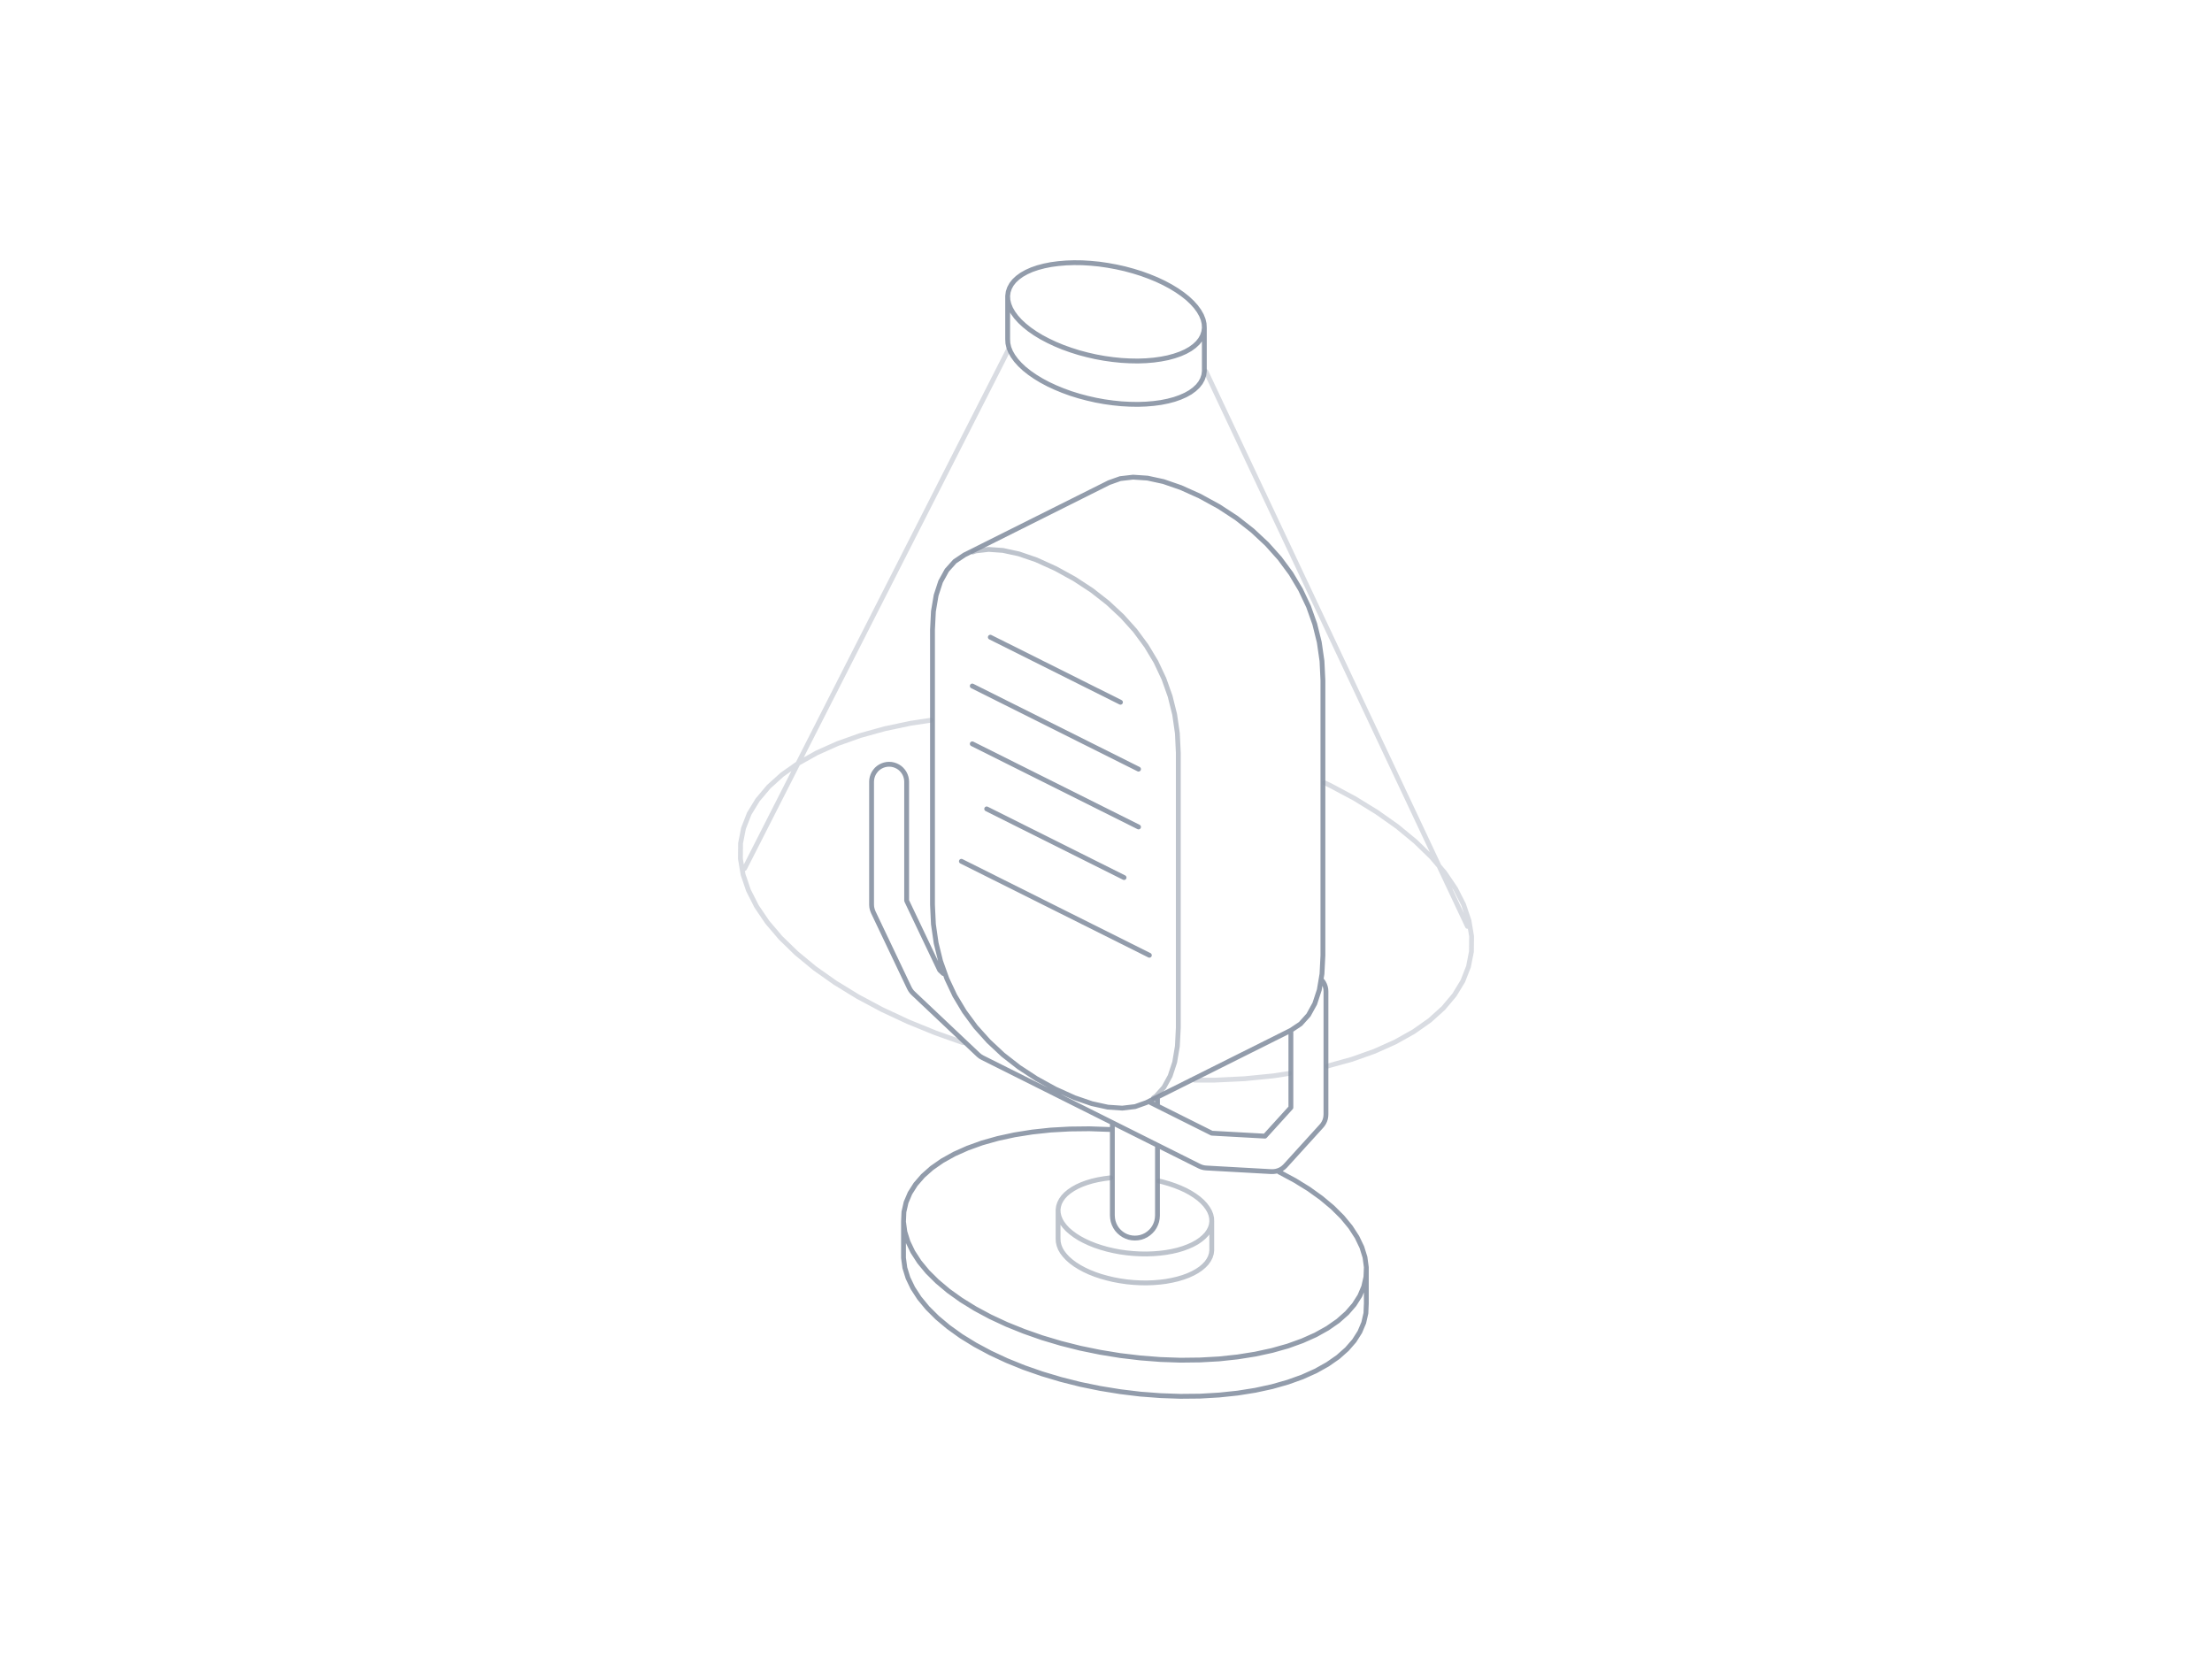
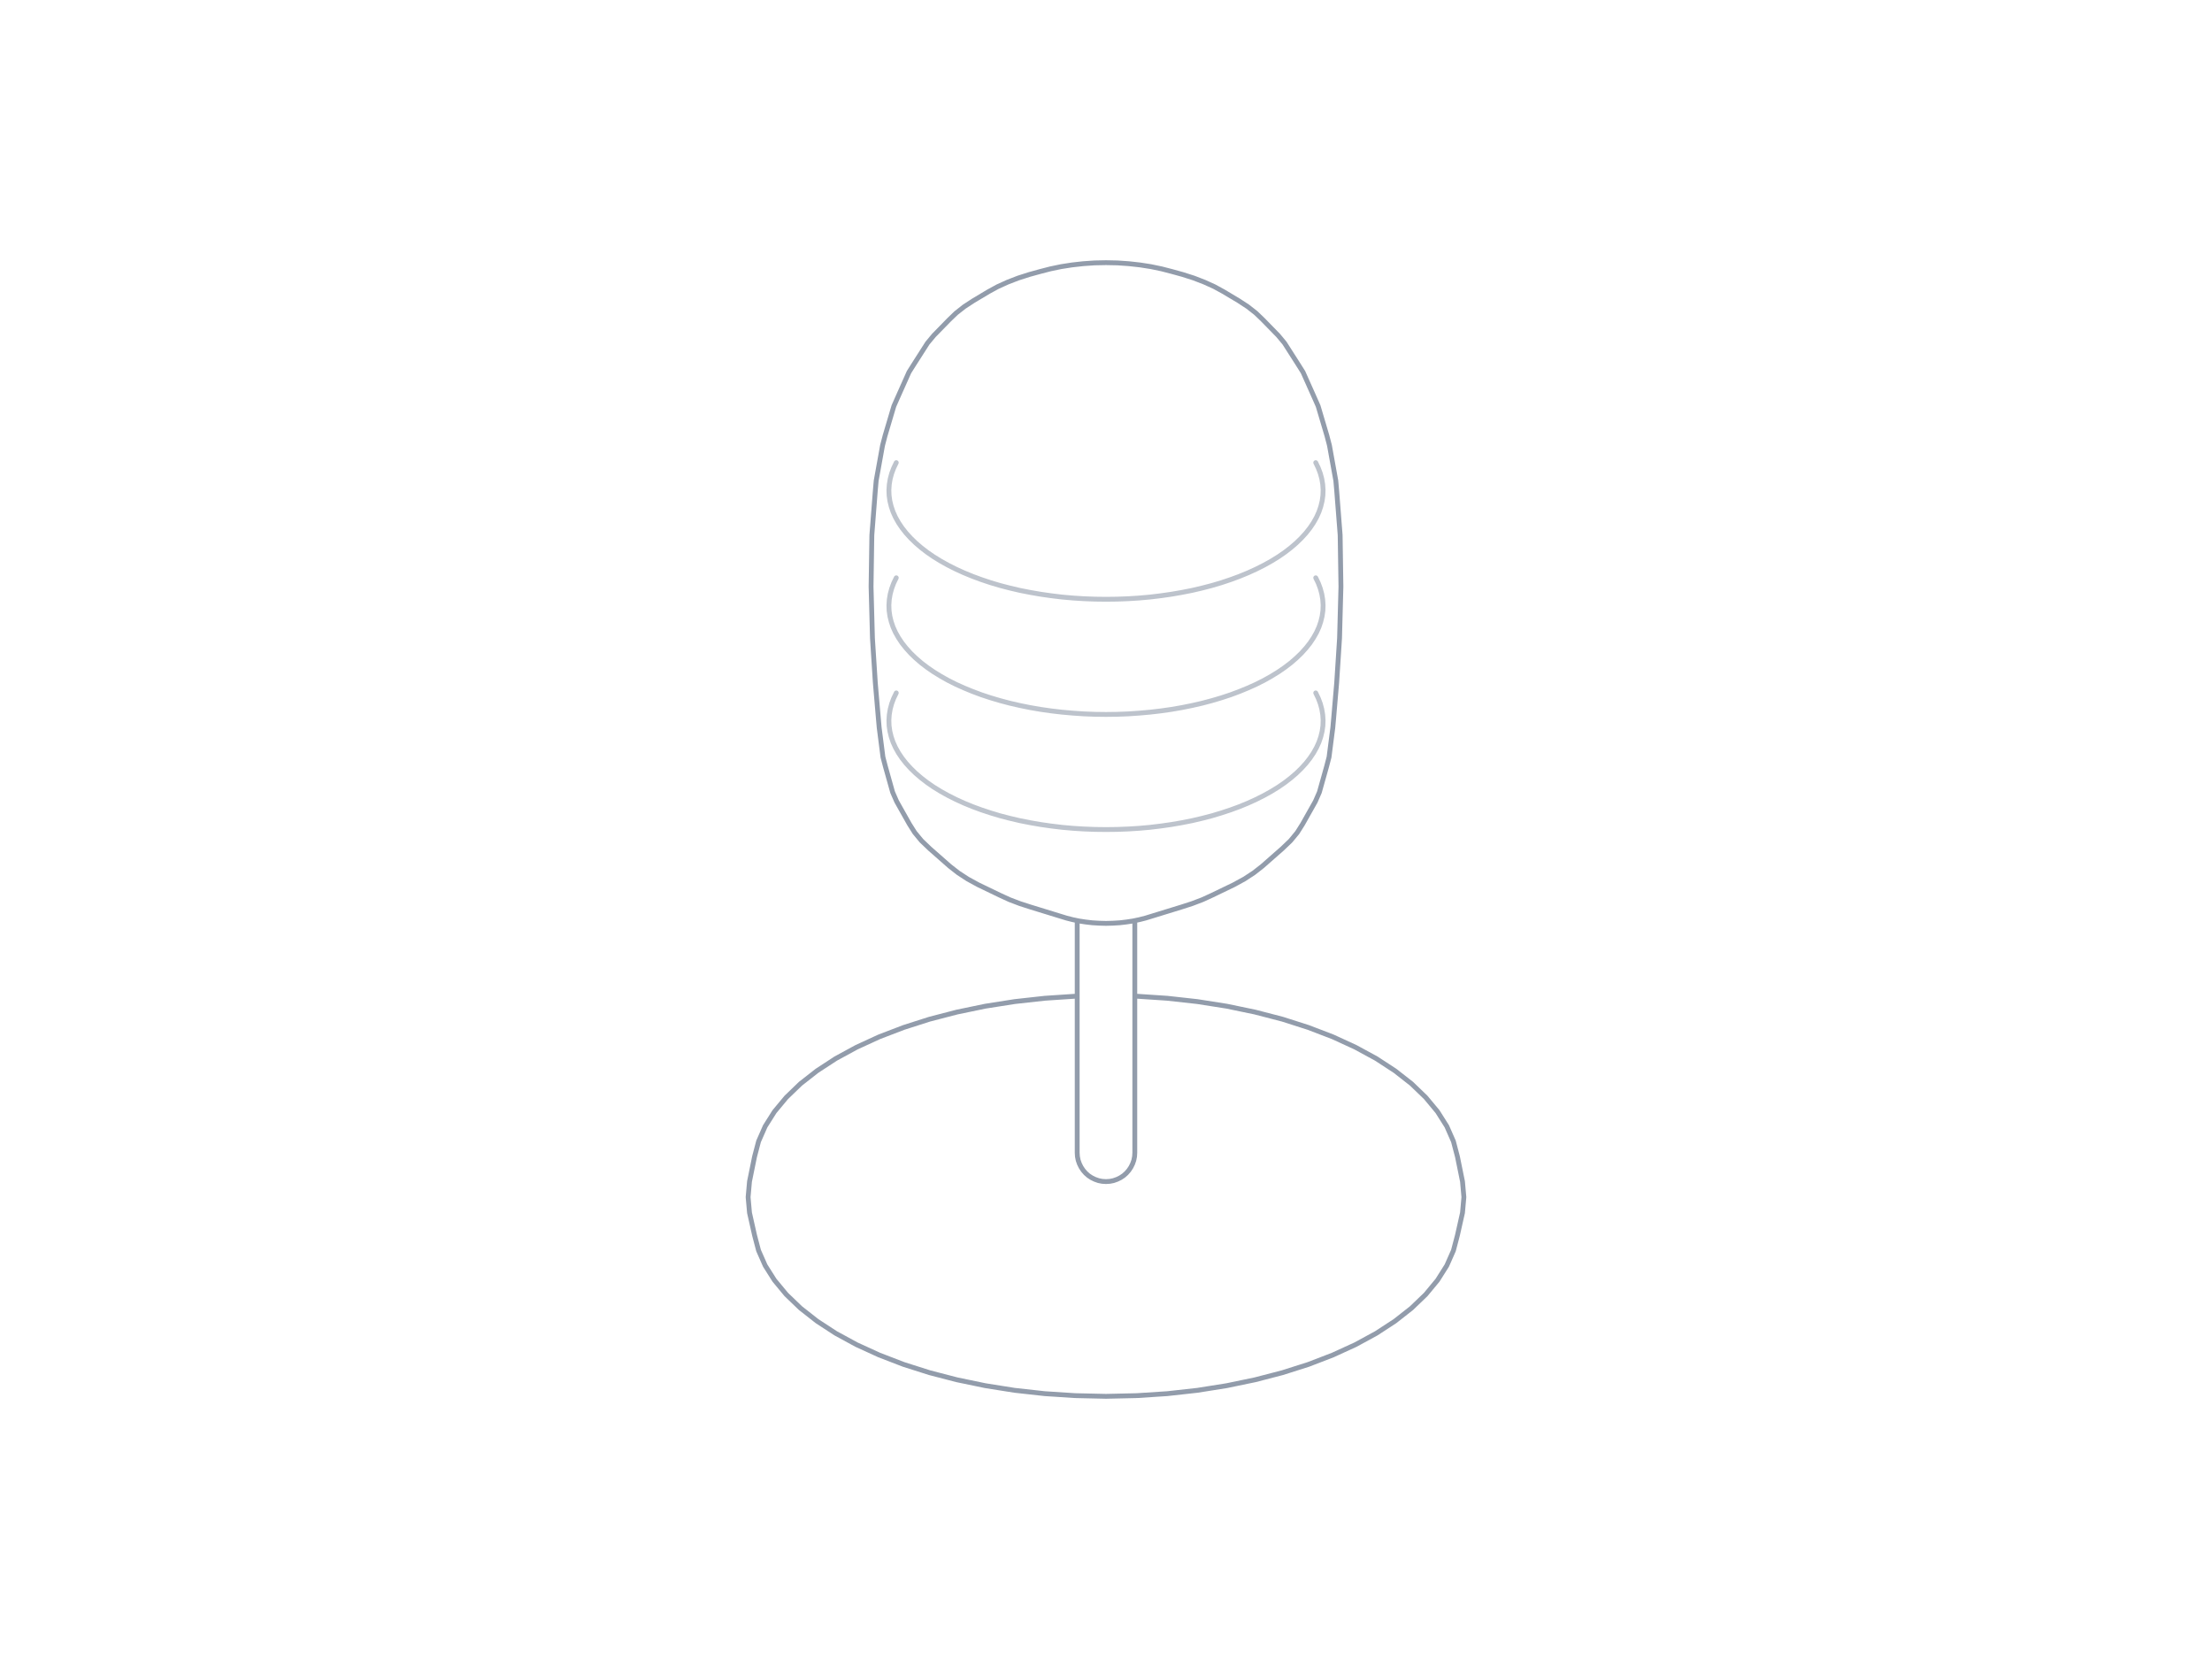
<svg xmlns="http://www.w3.org/2000/svg" viewBox="0 0 480 360" role="img" color="#8792a2" fill="none" stroke="currentColor" stroke-width="1.05" stroke-linecap="round" stroke-linejoin="round">
-   <path vector-effect="non-scaling-stroke" stroke-opacity=".32" d="M318.76,199.74 319.33,203.15 319.30,206.50 318.66,209.76 317.43,212.90 315.60,215.91 313.20,218.76 310.25,221.42 306.75,223.88 302.75,226.12 298.28,228.12 293.36,229.87 288.08,231.33 M279.77,232.93 276.32,233.46 270.03,234.08 263.51,234.39 259.26,234.40 M208.99,226.26 203.00,224.14 197.02,221.70 191.37,219.06 186.08,216.23 181.21,213.24 176.78,210.11 172.84,206.86 169.40,203.52 166.50,200.11 164.17,196.67 162.41,193.20 161.24,189.75 160.67,186.34 160.70,182.99 161.34,179.73 162.57,176.58 164.40,173.58 166.80,170.73 169.75,168.07 173.25,165.61 177.25,163.37 181.72,161.37 186.64,159.62 191.97,158.14 197.66,156.94 202.00,156.29 M287.42,169.86 288.63,170.43 293.92,173.25 298.79,176.25 303.22,179.38 307.16,182.63 310.60,185.97 313.50,189.37 315.83,192.82 317.59,196.28 318.76,199.74 M218.77,75.99 161.56,188.47 M261.68,80.61 318.44,201.02" />
-   <path vector-effect="non-scaling-stroke" stroke-opacity=".55" d="M241.03,255.58 240.90,255.59 239.54,255.77 238.24,256.00 236.99,256.29 235.82,256.64 234.73,257.04 233.72,257.50 232.82,258.00 232.01,258.55 231.31,259.13 230.73,259.75 230.26,260.41 229.92,261.08 229.70,261.78 229.60,262.50 229.60,268.77 229.64,269.49 229.80,270.22 230.08,270.95 230.49,271.67 231.02,272.37 231.66,273.06 232.42,273.73 233.28,274.37 234.24,274.97 235.29,275.54 236.43,276.07 237.64,276.55 238.92,276.98 240.25,277.35 241.63,277.68 243.04,277.94 244.48,278.15 245.93,278.29 247.38,278.37 248.83,278.39 250.26,278.34 251.65,278.23 253.01,278.06 254.31,277.82 255.56,277.53 256.73,277.18 257.82,276.78 258.83,276.32 259.74,275.82 260.54,275.28 261.24,274.69 261.83,274.07 262.29,273.42 262.64,272.74 262.86,272.04 262.95,271.33 262.95,265.05 262.92,264.33 262.76,263.60 262.47,262.87 262.06,262.16 261.53,261.45 260.89,260.76 260.13,260.09 259.27,259.46 258.31,258.85 257.26,258.28 256.12,257.76 254.91,257.28 253.63,256.85 252.30,256.47 251.52,256.28 M262.95,265.05 262.86,265.76 262.64,266.46 262.29,267.14 261.83,267.79 261.24,268.41 260.54,269.00 259.74,269.55 258.83,270.05 257.82,270.50 256.73,270.91 255.56,271.26 254.31,271.55 253.01,271.78 251.65,271.95 250.26,272.06 248.83,272.11 247.38,272.09 245.93,272.01 244.48,271.87 243.04,271.67 241.63,271.40 240.25,271.08 238.92,270.70 237.64,270.27 236.43,269.79 235.29,269.26 234.24,268.70 233.28,268.09 232.42,267.45 231.66,266.79 231.02,266.10 230.49,265.39 230.08,264.67 229.80,263.95 229.64,263.22 229.60,262.50 M250.31,238.23 250.85,237.86 252.57,235.94 253.92,233.48 254.90,230.51 255.49,227.02 255.69,223.01 255.69,163.34 255.49,159.13 254.90,155.05 253.92,151.10 252.57,147.30 250.85,143.64 248.76,140.16 246.32,136.85 243.53,133.74 240.40,130.82 236.94,128.11 233.15,125.63 229.04,123.37 228.99,123.35 224.89,121.49 221.10,120.19 217.63,119.44 214.51,119.22 211.72,119.55 211.08,119.78" />
-   <path vector-effect="non-scaling-stroke" stroke-opacity=".9" d="M233.06,57.00 231.33,57.06 229.66,57.20 228.08,57.41 226.58,57.71 225.18,58.08 223.90,58.52 222.74,59.04 221.71,59.62 220.83,60.26 220.08,60.96 219.49,61.71 219.06,62.50 218.78,63.33 218.66,64.20 218.66,73.61 218.71,74.50 218.92,75.42 219.29,76.34 219.82,77.27 220.50,78.20 221.33,79.12 222.30,80.03 223.41,80.91 224.64,81.76 225.99,82.58 227.45,83.36 229.00,84.08 230.64,84.76 232.34,85.38 234.11,85.93 235.92,86.41 237.76,86.83 239.62,87.17 241.48,87.43 243.33,87.62 245.15,87.72 246.94,87.75 248.67,87.69 250.34,87.55 251.92,87.34 253.42,87.04 254.82,86.67 256.10,86.22 257.26,85.71 258.29,85.13 259.17,84.49 259.92,83.79 260.51,83.04 260.94,82.25 261.22,81.42 261.34,80.55 261.34,71.14 261.29,70.24 261.08,69.33 260.71,68.41 260.18,67.48 259.50,66.55 258.67,65.63 257.70,64.72 256.59,63.84 255.36,62.99 254.01,62.17 252.55,61.39 251.00,60.66 249.36,59.99 247.66,59.37 245.89,58.82 244.08,58.33 242.24,57.92 240.38,57.58 238.52,57.31 236.67,57.13 234.85,57.02 233.06,57.00 M261.34,71.14 261.22,72.00 260.94,72.84 260.51,73.63 259.92,74.38 259.17,75.08 258.29,75.72 257.26,76.30 256.10,76.81 254.82,77.25 253.42,77.63 251.92,77.92 250.34,78.14 248.67,78.28 246.94,78.34 245.15,78.31 243.33,78.21 241.48,78.02 239.62,77.76 237.76,77.42 235.92,77.00 234.11,76.52 232.34,75.96 230.64,75.35 229.00,74.67 227.45,73.94 225.99,73.17 224.64,72.35 223.41,71.50 222.30,70.61 221.33,69.71 220.50,68.79 219.82,67.86 219.29,66.93 218.92,66.00 218.71,65.09 218.66,64.20 M236.40,244.94 232.14,244.99 228.00,245.22 223.99,245.65 220.15,246.26 216.51,247.05 213.10,248.01 209.94,249.15 207.05,250.44 204.47,251.88 202.20,253.46 200.27,255.17 198.69,256.99 197.47,258.91 196.62,260.91 196.15,262.98 196.06,265.11 196.06,272.95 196.35,275.12 197.03,277.31 198.08,279.50 199.49,281.67 201.26,283.82 203.38,285.93 205.82,287.97 208.56,289.94 211.60,291.81 214.90,293.58 218.44,295.23 222.19,296.75 226.12,298.12 230.21,299.34 234.41,300.40 238.71,301.28 243.07,301.99 247.45,302.52 251.82,302.85 256.15,303.00 260.41,302.96 264.55,302.72 268.56,302.30 272.40,301.69 276.04,300.90 279.45,299.93 282.61,298.80 285.50,297.50 288.08,296.06 290.35,294.48 292.28,292.77 293.86,290.96 295.08,289.04 295.93,287.03 296.40,284.96 296.49,282.83 296.49,274.99 296.20,272.82 295.52,270.64 294.47,268.45 293.06,266.27 291.29,264.12 289.17,262.01 286.73,259.97 283.99,258.00 280.95,256.13 277.65,254.36 277.56,254.32 M241.03,245.11 240.73,245.09 236.40,244.94 M296.49,274.99 296.40,277.11 295.93,279.19 295.08,281.19 293.86,283.11 292.28,284.93 290.35,286.64 288.08,288.22 285.50,289.66 282.61,290.95 279.45,292.09 276.04,293.05 272.40,293.84 268.56,294.45 264.55,294.88 260.41,295.11 256.15,295.16 251.82,295.01 247.45,294.67 243.07,294.15 238.71,293.44 234.41,292.56 230.21,291.50 226.12,290.28 222.19,288.90 218.44,287.39 214.90,285.74 211.60,283.97 208.56,282.09 205.82,280.13 203.38,278.08 201.26,275.98 199.49,273.83 198.08,271.65 197.03,269.46 196.35,267.28 196.06,265.11 M241.38,244.01 241.38,263.77 241.43,264.41 241.55,265.04 241.76,265.65 242.04,266.22 242.39,266.75 242.82,267.23 243.30,267.65 243.83,268.01 244.40,268.29 245.01,268.50 245.64,268.62 246.28,268.66 246.91,268.62 247.54,268.50 248.15,268.29 248.72,268.01 249.25,267.65 249.73,267.23 250.16,266.75 250.51,266.22 250.79,265.65 251.00,265.04 251.12,264.41 251.17,263.77 251.17,248.90 M251.17,239.61 251.17,238.45 M189.13,196.31 189.17,196.87 189.30,197.42 189.50,197.95 197.34,214.42 197.57,214.83 197.85,215.21 198.17,215.55 212.29,228.89 212.72,229.24 213.20,229.52 260.26,253.06 260.74,253.26 261.24,253.39 261.75,253.45 275.87,254.24 276.35,254.23 276.83,254.17 277.30,254.04 277.75,253.86 278.17,253.62 278.55,253.33 278.90,253.00 286.74,244.37 287.04,244.00 287.28,243.61 287.48,243.18 287.62,242.74 287.70,242.28 287.73,241.81 287.73,215.14 287.70,214.64 287.60,214.15 287.44,213.68 287.22,213.24 286.96,212.85 M280.12,223.97 280.12,240.34 274.49,246.54 262.96,245.90 249.62,239.23 M204.69,211.25 203.91,210.51 196.74,195.45 196.74,169.64 196.71,169.15 196.61,168.66 196.45,168.19 196.23,167.74 195.95,167.33 195.62,166.95 195.25,166.62 194.84,166.35 194.39,166.13 193.92,165.97 193.43,165.87 192.93,165.84 192.44,165.87 191.95,165.97 191.48,166.13 191.03,166.35 190.62,166.62 190.24,166.95 189.92,167.33 189.64,167.74 189.42,168.19 189.26,168.66 189.16,169.15 189.13,169.64 189.13,196.31 M209.28,120.42 207.19,121.82 205.47,123.74 204.11,126.20 203.14,129.17 202.55,132.66 202.35,136.67 202.35,196.34 202.55,200.55 203.14,204.63 204.11,208.58 205.47,212.39 207.19,216.04 209.28,219.52 211.72,222.83 214.51,225.94 217.63,228.86 221.10,231.57 224.89,234.05 228.99,236.31 229.04,236.33 233.15,238.19 236.94,239.49 240.40,240.25 243.53,240.46 246.32,240.13 248.76,239.26 280.14,223.57 282.22,222.18 283.95,220.25 285.30,217.80 286.28,214.82 286.87,211.33 287.07,207.32 287.07,147.65 286.87,143.45 286.28,139.36 285.30,135.41 283.95,131.61 282.22,127.96 280.14,124.47 277.70,121.17 274.91,118.05 271.78,115.13 268.32,112.42 264.53,109.94 260.42,107.69 260.37,107.66 256.26,105.81 252.47,104.50 249.01,103.75 245.88,103.54 243.09,103.86 240.65,104.73 209.28,120.42 M208.62,186.90 249.41,207.29 M214.11,175.53 243.92,190.43 M210.98,161.41 247.06,179.45 M210.98,148.86 247.06,166.90 M214.90,138.27 243.14,152.39" />
+   <path vector-effect="non-scaling-stroke" stroke-opacity=".55" d="M285.51,150.36 286.07,151.53 286.51,152.70 286.83,153.89 287.03,155.09 287.11,156.28 287.07,157.48 286.90,158.68 286.61,159.87 286.21,161.05 285.68,162.22 285.03,163.38 284.27,164.51 283.39,165.63 282.40,166.72 281.30,167.79 280.10,168.82 278.79,169.83 277.38,170.80 275.87,171.73 274.27,172.62 272.58,173.47 270.80,174.28 268.95,175.04 267.02,175.75 265.02,176.41 262.96,177.03 260.84,177.58 258.66,178.09 256.43,178.53 254.17,178.92 251.86,179.25 249.53,179.53 247.17,179.74 244.79,179.89 242.40,179.98 240.00,180.01 237.60,179.98 235.21,179.89 232.83,179.74 230.47,179.53 228.14,179.25 225.83,178.92 223.57,178.53 221.34,178.09 219.16,177.58 217.04,177.03 214.98,176.41 212.98,175.75 211.05,175.04 209.20,174.28 207.42,173.47 205.73,172.62 204.13,171.73 202.62,170.80 201.21,169.83 199.90,168.82 198.70,167.79 197.60,166.72 196.61,165.63 195.73,164.51 194.97,163.38 194.32,162.22 193.79,161.05 193.39,159.87 193.10,158.68 192.93,157.48 192.89,156.28 192.97,155.09 193.17,153.89 193.49,152.70 193.93,151.53 194.49,150.36 M285.51,125.38 286.07,126.54 286.51,127.72 286.83,128.91 287.03,130.10 287.11,131.30 287.07,132.50 286.90,133.70 286.61,134.89 286.21,136.07 285.68,137.24 285.03,138.39 284.27,139.53 283.39,140.64 282.40,141.74 281.30,142.80 280.10,143.84 278.79,144.84 277.38,145.81 275.87,146.74 274.27,147.64 272.58,148.49 270.80,149.29 268.95,150.05 267.02,150.77 265.02,151.43 262.96,152.04 260.84,152.60 258.66,153.10 256.43,153.55 254.17,153.94 251.86,154.27 249.53,154.54 247.17,154.75 244.79,154.91 242.40,155.00 240.00,155.03 237.60,155.00 235.21,154.91 232.83,154.75 230.47,154.54 228.14,154.27 225.83,153.94 223.57,153.55 221.34,153.10 219.16,152.60 217.04,152.04 214.98,151.43 212.98,150.77 211.05,150.05 209.20,149.29 207.42,148.49 205.73,147.64 204.13,146.74 202.62,145.81 201.21,144.84 199.90,143.84 198.70,142.80 197.60,141.74 196.61,140.64 195.73,139.53 194.97,138.39 194.32,137.24 193.79,136.07 193.39,134.89 193.10,133.70 192.93,132.50 192.89,131.30 192.97,130.10 193.17,128.91 193.49,127.72 193.93,126.54 194.49,125.38 M285.51,100.39 286.07,101.56 286.51,102.73 286.83,103.92 287.03,105.12 287.11,106.32 287.07,107.51 286.90,108.71 286.61,109.90 286.21,111.08 285.68,112.25 285.03,113.41 284.27,114.54 283.39,115.66 282.40,116.75 281.30,117.82 280.10,118.85 278.79,119.86 277.38,120.83 275.87,121.76 274.27,122.65 272.58,123.50 270.80,124.31 268.95,125.07 267.02,125.78 265.02,126.45 262.96,127.06 260.84,127.61 258.66,128.12 256.43,128.56 254.17,128.95 251.86,129.28 249.53,129.56 247.17,129.77 244.79,129.92 242.40,130.01 240.00,130.04 237.60,130.01 235.21,129.92 232.83,129.77 230.47,129.56 228.14,129.28 225.83,128.95 223.57,128.56 221.34,128.12 219.16,127.61 217.04,127.06 214.98,126.45 212.98,125.78 211.05,125.07 209.20,124.31 207.42,123.50 205.73,122.65 204.13,121.76 202.62,120.83 201.21,119.86 199.90,118.85 198.70,117.82 197.60,116.75 196.61,115.66 195.73,114.54 194.97,113.41 194.32,112.25 193.79,111.08 193.39,109.90 193.10,108.71 192.93,107.51 192.89,106.32 192.97,105.12 193.17,103.92 193.49,102.73 193.93,101.56 194.49,100.39" />
+   <path vector-effect="non-scaling-stroke" stroke-opacity=".9" d="M226.71,216.62 220.19,217.34 213.82,218.34 207.65,219.62 201.72,221.16 196.09,222.96 190.79,224.99 185.87,227.25 181.35,229.71 177.29,232.36 173.70,235.17 170.62,238.14 168.06,241.22 166.05,244.40 164.61,247.67 163.74,250.98 162.64,256.39 162.34,259.78 162.64,263.16 163.74,268.06 164.61,271.37 166.05,274.63 168.06,277.81 170.62,280.90 173.70,283.86 177.29,286.68 181.35,289.33 185.87,291.79 190.79,294.04 196.09,296.08 201.72,297.87 207.65,299.41 213.82,300.69 220.19,301.70 226.71,302.42 233.33,302.85 240.00,303.00 246.67,302.85 253.29,302.42 259.81,301.70 266.18,300.69 272.35,299.41 278.28,297.87 283.91,296.08 289.21,294.04 294.13,291.79 294.13,291.79 298.65,289.33 302.71,286.68 306.30,283.86 309.38,280.90 311.94,277.81 313.95,274.63 315.39,271.37 316.26,268.06 317.36,263.16 317.66,259.78 317.36,256.39 316.26,250.98 315.39,247.67 313.95,244.40 311.94,241.22 309.38,238.14 306.30,235.17 302.71,232.36 298.65,229.71 294.13,227.25 289.21,224.99 283.91,222.96 278.28,221.16 272.35,219.62 266.18,218.34 259.81,217.34 253.29,216.62 246.67,216.18 246.60,216.18 M233.40,216.18 233.33,216.18 226.71,216.62 M233.75,200.13 233.75,250.15 233.80,250.96 233.96,251.77 234.23,252.54 234.59,253.27 235.04,253.95 235.58,254.57 236.19,255.11 236.87,255.56 237.61,255.92 238.38,256.19 239.18,256.35 240.00,256.40 240.82,256.35 241.62,256.19 242.39,255.92 243.13,255.56 243.81,255.11 244.42,254.57 244.96,253.95 245.41,253.27 245.77,252.54 246.04,251.77 246.20,250.96 246.25,250.15 246.25,200.13 M189.02,127.31 189.32,138.50 189.94,148.13 190.59,155.74 190.78,157.89 191.60,164.30 192.15,166.40 193.70,171.92 194.58,173.93 197.34,178.83 198.50,180.67 199.97,182.45 201.75,184.15 206.07,187.95 207.91,189.39 209.99,190.75 212.30,192.01 216.97,194.26 219.06,195.22 221.32,196.08 223.71,196.85 227.06,197.88 229.69,198.69 231.42,199.22 232.75,199.56 234.13,199.85 235.56,200.07 237.02,200.24 238.50,200.33 240.00,200.37 241.50,200.33 242.98,200.24 244.44,200.07 245.87,199.85 247.25,199.56 248.58,199.22 250.31,198.69 252.94,197.88 256.29,196.85 258.68,196.08 260.94,195.22 263.03,194.26 267.70,192.01 270.01,190.75 272.09,189.39 273.93,187.95 278.25,184.15 280.03,182.45 281.50,180.67 282.66,178.83 285.42,173.93 286.30,171.92 287.85,166.40 288.40,164.30 289.22,157.89 289.41,155.74 290.06,148.13 290.68,138.50 290.98,127.31 290.81,116.12 290.06,106.49 289.87,104.31 288.49,96.66 287.94,94.55 286.03,88.11 285.15,86.12 282.75,80.75 281.59,78.91 278.74,74.45 277.36,72.79 274.02,69.37 272.51,67.92 270.75,66.54 268.76,65.24 265.46,63.27 263.50,62.20 261.36,61.23 259.06,60.34 256.62,59.56 254.26,58.91 252.05,58.34 249.75,57.86 247.38,57.49 244.95,57.22 242.48,57.05 240.00,57.00 237.52,57.05 235.05,57.22 232.62,57.49 230.25,57.86 227.95,58.34 225.74,58.91 223.38,59.56 220.94,60.34 218.64,61.23 216.50,62.20 214.54,63.27 211.24,65.24 209.25,66.54 207.49,67.92 205.98,69.37 202.64,72.79 201.26,74.45 198.41,78.91 197.25,80.75 194.85,86.12 193.97,88.11 192.06,94.55 191.51,96.66 190.13,104.31 189.94,106.49 189.19,116.12 189.02,127.31" />
</svg>
